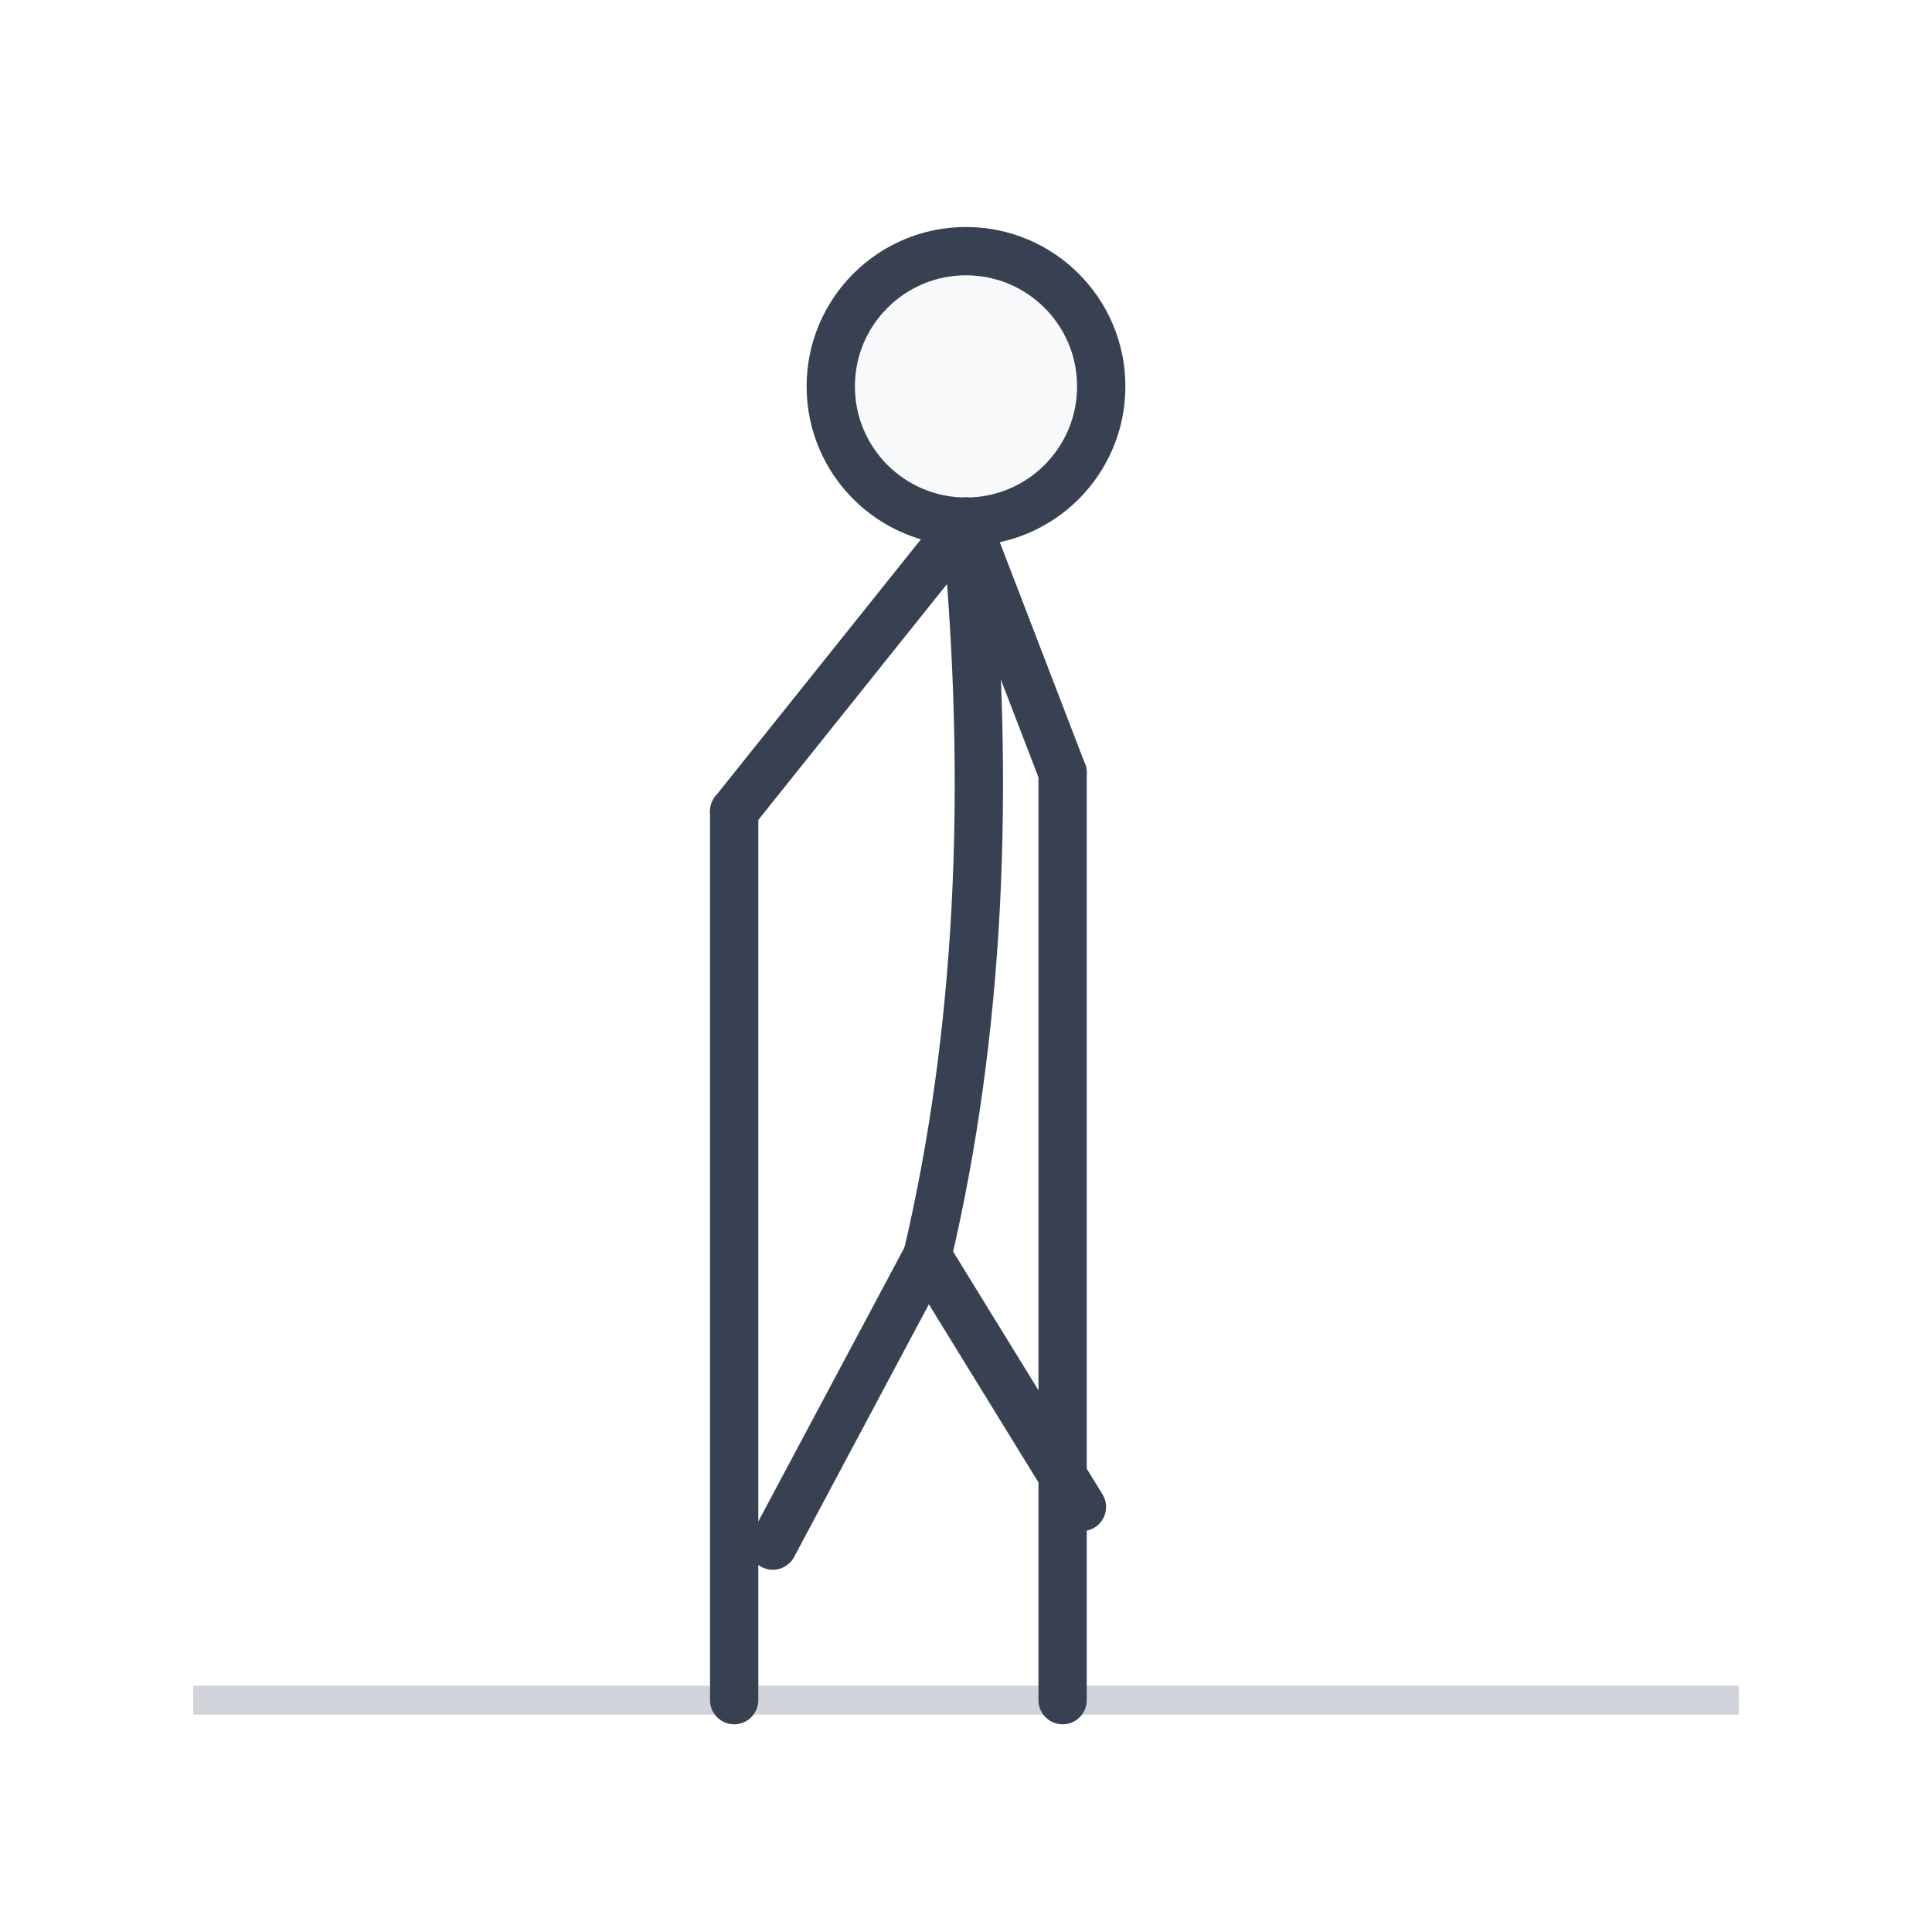
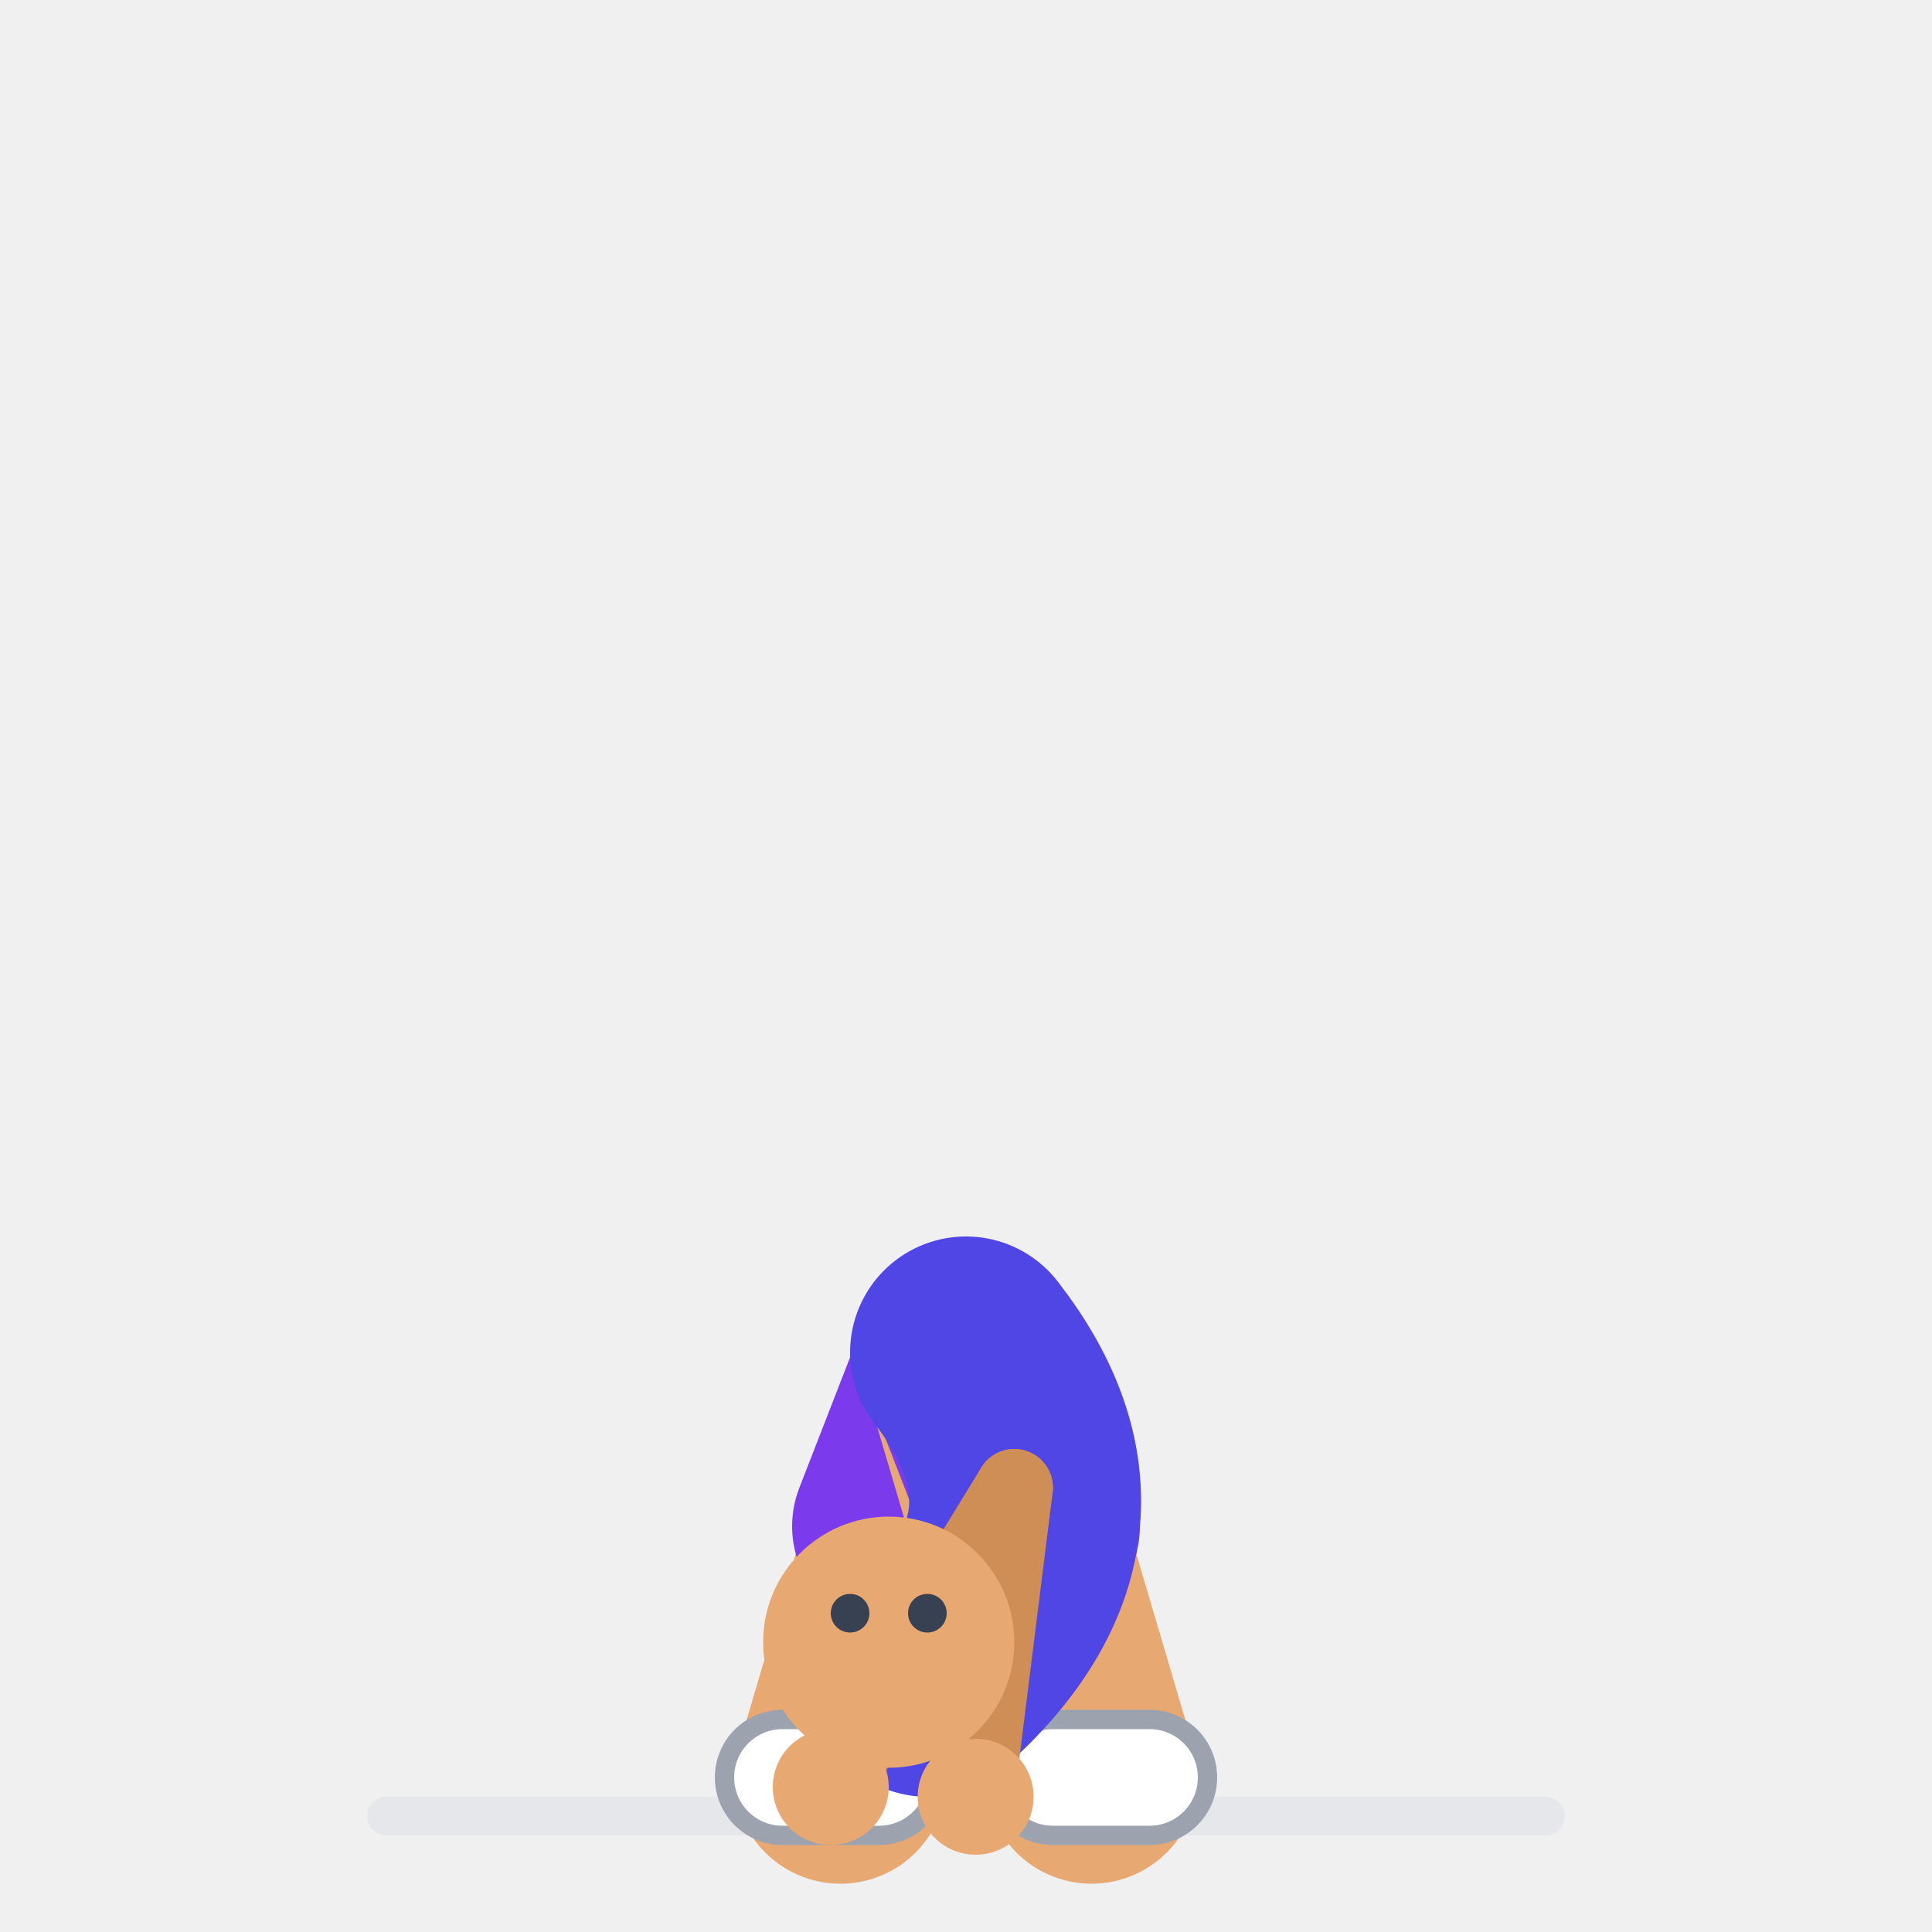
- <svg xmlns="http://www.w3.org/2000/svg" viewBox="0 0 100 100" width="100" height="100">
-   <rect width="100" height="100" fill="white" />
-   <line x1="10" y1="88" x2="90" y2="88" stroke="#d1d5db" stroke-width="1.5" />
-   <circle cx="50" cy="20" r="7" fill="#f9fafb" stroke="#374151" stroke-width="2.5" />
-   <path d="M 50,27 Q 52,48 48,65" stroke="#374151" stroke-width="2.5" stroke-linecap="round" stroke-linejoin="round" fill="none" />
-   <line x1="48" y1="65" x2="40" y2="80" stroke="#374151" stroke-width="2.5" stroke-linecap="round" />
-   <line x1="48" y1="65" x2="56" y2="78" stroke="#374151" stroke-width="2.5" stroke-linecap="round" />
-   <line x1="50" y1="27" x2="38" y2="42" stroke="#374151" stroke-width="2.5" stroke-linecap="round" />
-   <line x1="38" y1="42" x2="38" y2="88" stroke="#374151" stroke-width="2.5" stroke-linecap="round" />
-   <line x1="50" y1="27" x2="55" y2="40" stroke="#374151" stroke-width="2.5" stroke-linecap="round" />
-   <line x1="55" y1="40" x2="55" y2="88" stroke="#374151" stroke-width="2.5" stroke-linecap="round" />
+ <svg xmlns="http://www.w3.org/2000/svg" viewBox="0 0 200 200" width="200" height="200">
+   <line x1="40" y1="188" x2="160" y2="188" stroke="#E5E7EB" stroke-width="4" stroke-linecap="round" />
+   <line x1="100" y1="140" x2="87" y2="184" stroke="#E8A872" stroke-width="22" stroke-linecap="round" />
+   <line x1="100" y1="140" x2="93" y2="158" stroke="#7C3AED" stroke-width="22" stroke-linecap="round" />
+   <rect x="75" y="178" width="22" height="12" rx="6" fill="#FFFFFF" stroke="#9CA3AF" stroke-width="2" />
+   <line x1="100" y1="140" x2="113" y2="184" stroke="#E8A872" stroke-width="22" stroke-linecap="round" />
+   <line x1="100" y1="140" x2="107" y2="158" stroke="#7C3AED" stroke-width="22" stroke-linecap="round" />
+   <rect x="103" y="178" width="22" height="12" rx="6" fill="#FFFFFF" stroke="#9CA3AF" stroke-width="2" />
+   <path d="M100,140 Q114,158 96,174" stroke="#4F46E5" stroke-width="24" fill="none" stroke-linecap="round" />
+   <line x1="105" y1="154" x2="86" y2="185" stroke="#CF8E55" stroke-width="8" stroke-linecap="round" />
+   <circle cx="86" cy="185" r="6" fill="#E8A872" />
+   <line x1="105" y1="154" x2="101" y2="186" stroke="#CF8E55" stroke-width="8" stroke-linecap="round" />
+   <circle cx="101" cy="186" r="6" fill="#E8A872" />
+   <circle cx="92" cy="170" r="13" fill="#E8A872" />
+   <circle cx="88" cy="167" r="2" fill="#374151" />
+   <circle cx="96" cy="167" r="2" fill="#374151" />
</svg>
